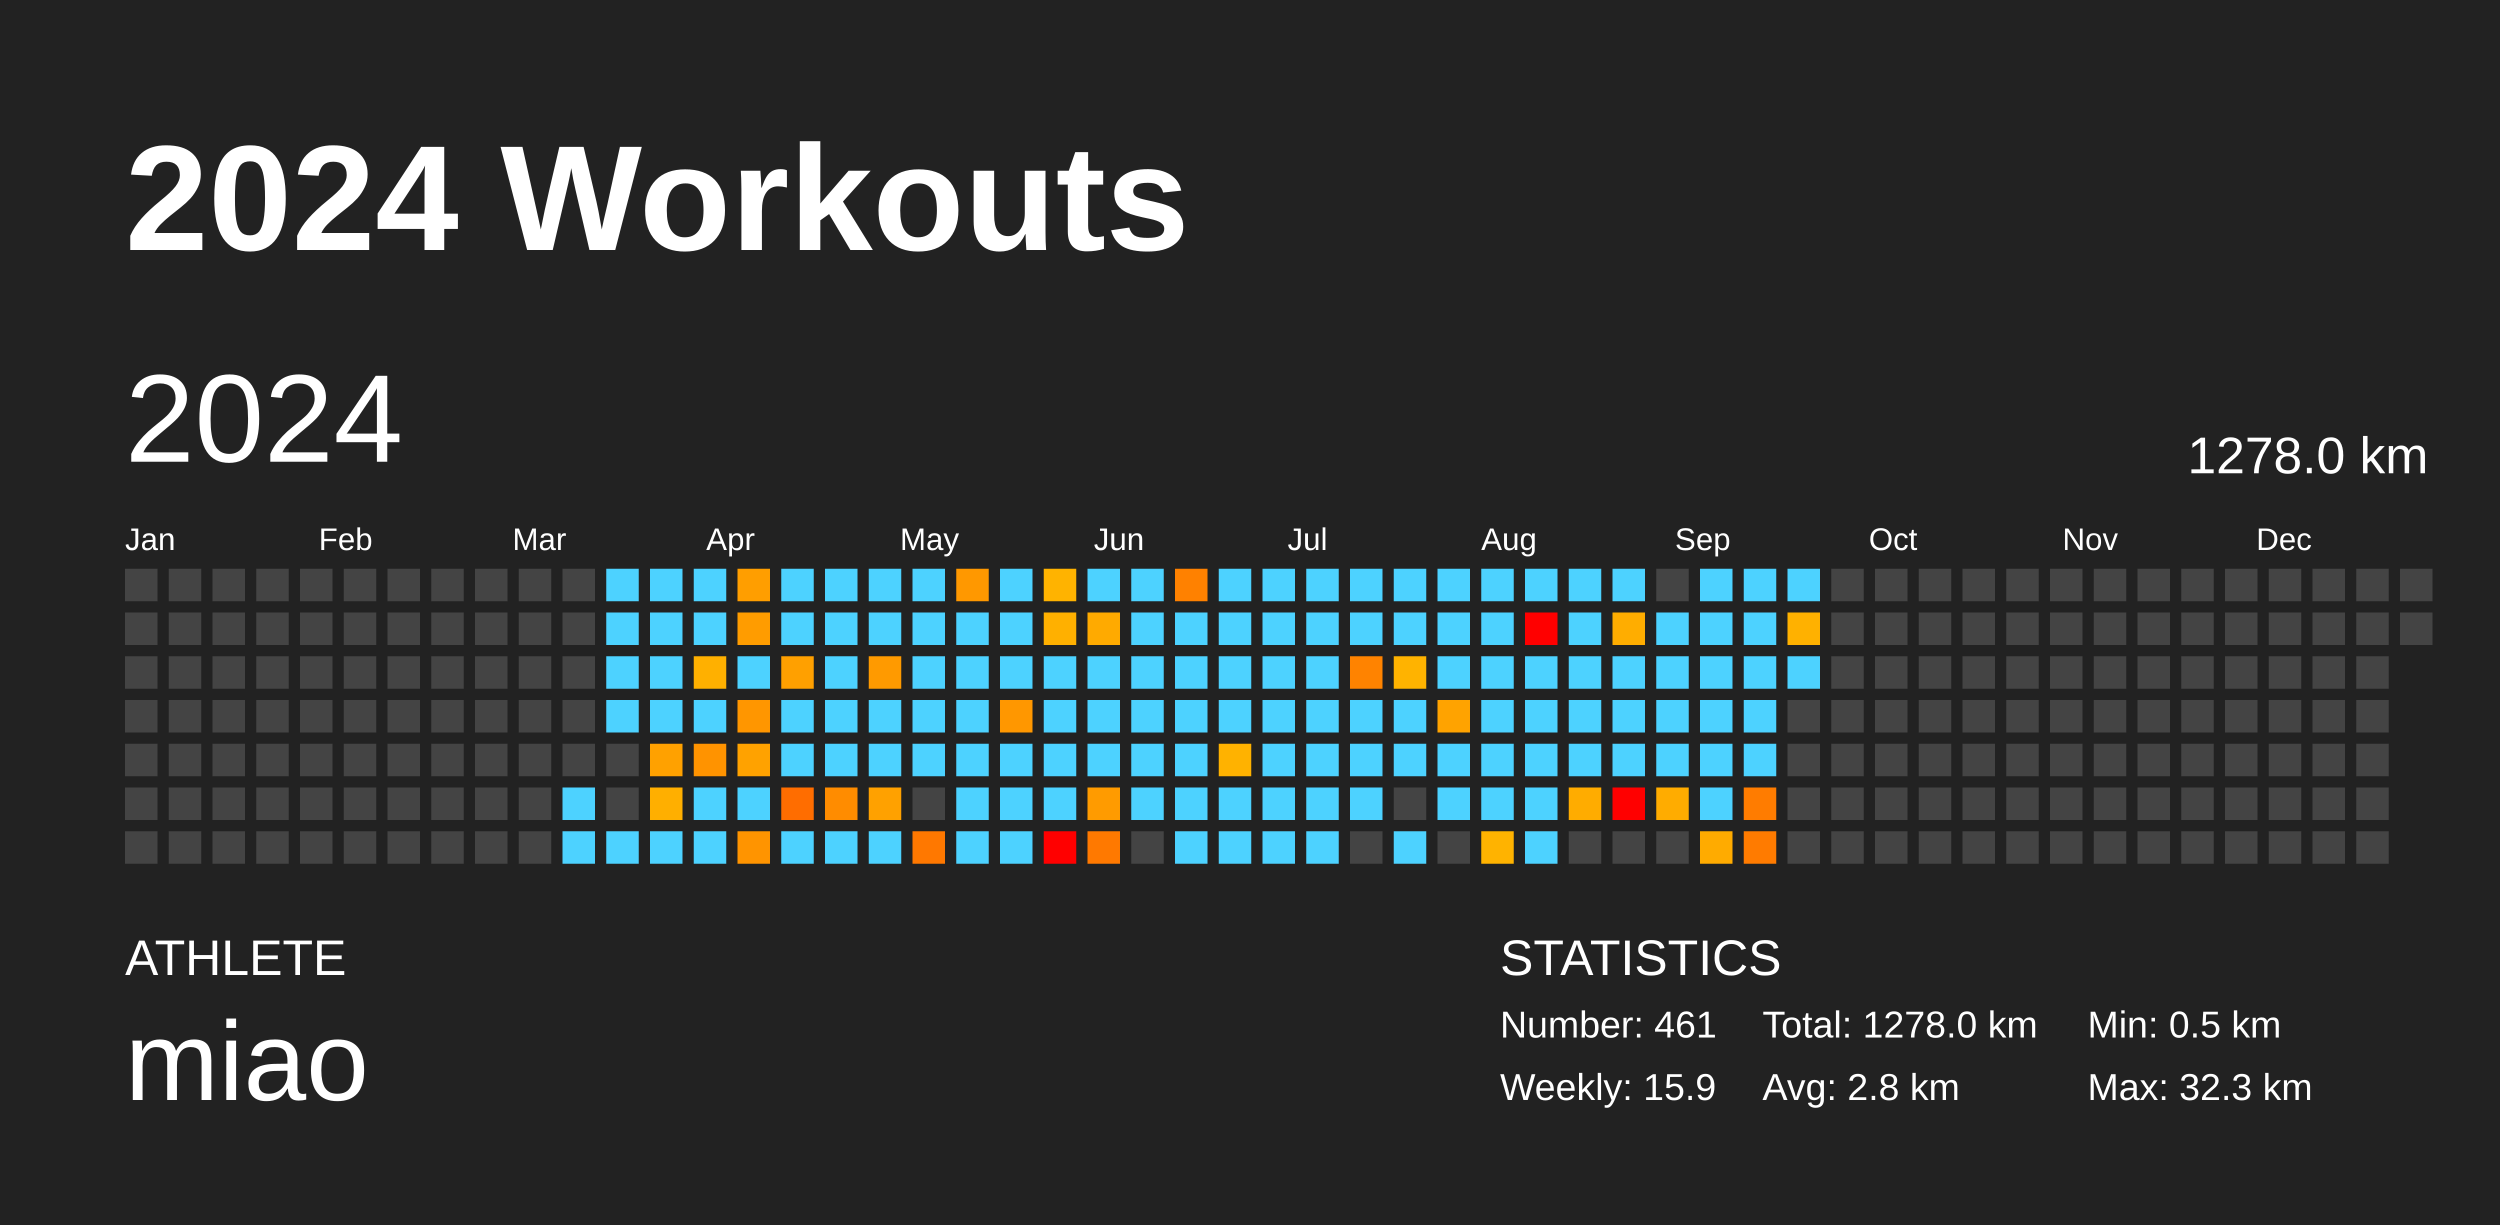
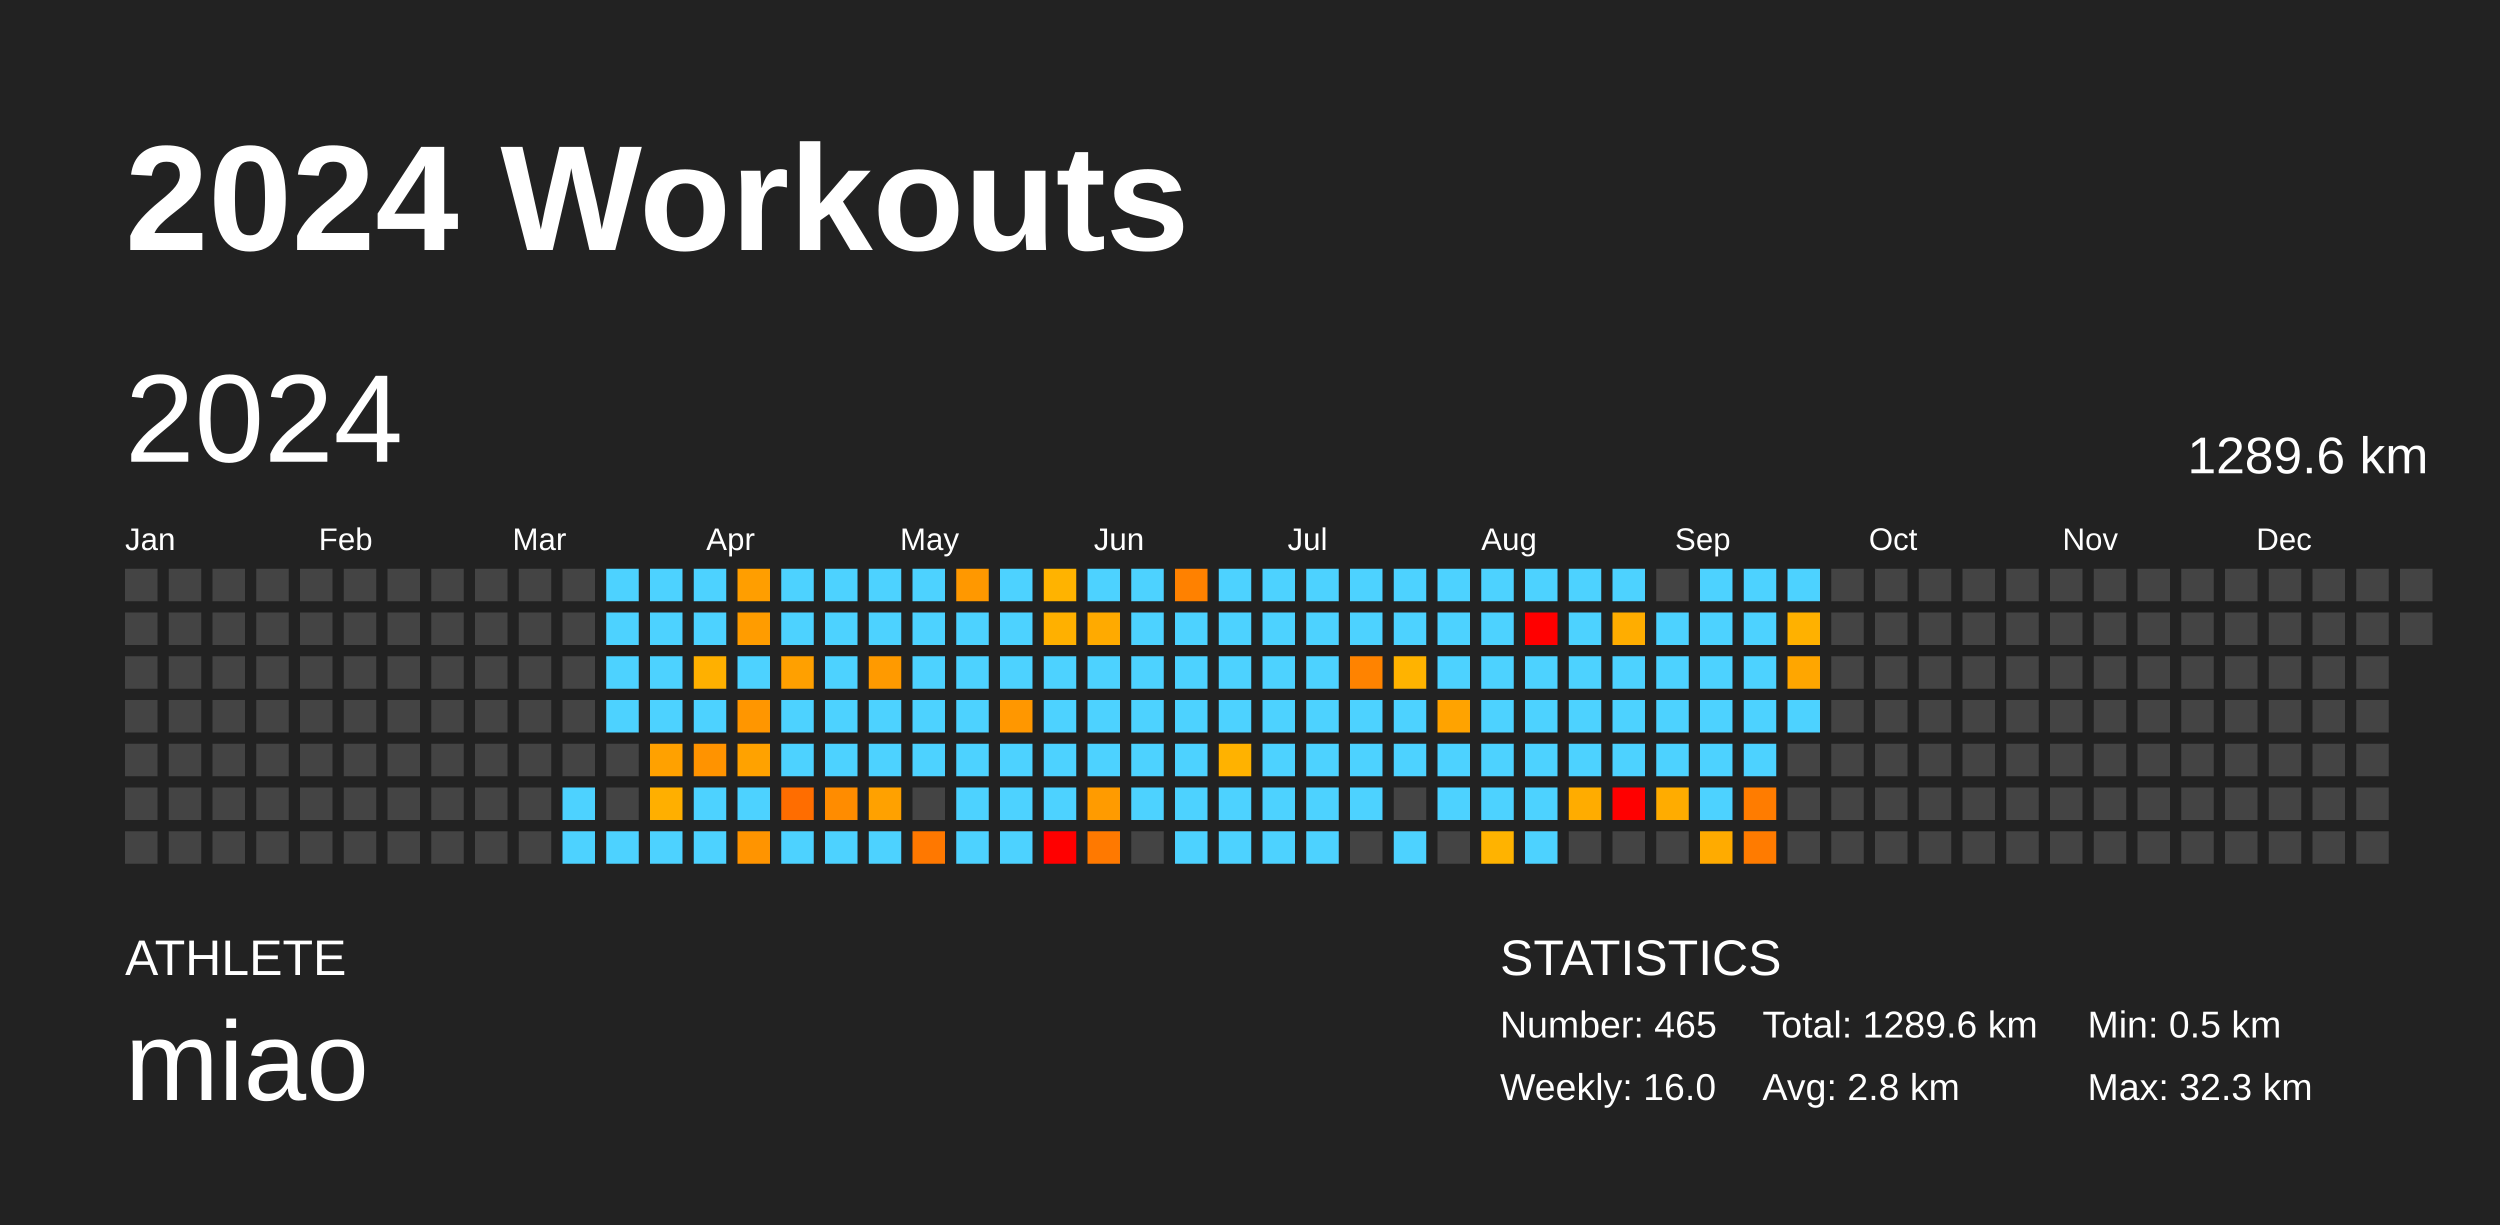
<svg xmlns="http://www.w3.org/2000/svg" baseProfile="full" height="98mm" version="1.1" viewBox="0,0,200,98" width="200mm">
  <defs />
  <rect fill="#222222" height="98" width="200" x="0" y="0" />
  <text fill="#FFFFFF" style="font-size:12px; font-family:Arial; font-weight:bold;" x="10" y="20">2024 Workouts</text>
  <text fill="#FFFFFF" style="font-size:4px; font-family:Arial" x="10" y="78">ATHLETE</text>
  <text fill="#FFFFFF" style="font-size:9px; font-family:Arial" x="10" y="88">miao</text>
  <text fill="#FFFFFF" style="font-size:4px; font-family:Arial" x="120" y="78">STATISTICS</text>
-   <text fill="#FFFFFF" style="font-size:3px; font-family:Arial" x="120" y="83">Number: 461</text>
-   <text fill="#FFFFFF" style="font-size:3px; font-family:Arial" x="120" y="88">Weekly: 15.9</text>
-   <text fill="#FFFFFF" style="font-size:3px; font-family:Arial" x="141" y="83">Total: 1278.0 km</text>
+   <text fill="#FFFFFF" style="font-size:3px; font-family:Arial" x="120" y="83">Number: 465</text>
+   <text fill="#FFFFFF" style="font-size:3px; font-family:Arial" x="120" y="88">Weekly: 16.0</text>
+   <text fill="#FFFFFF" style="font-size:3px; font-family:Arial" x="141" y="83">Total: 1289.6 km</text>
  <text fill="#FFFFFF" style="font-size:3px; font-family:Arial" x="141" y="88">Avg: 2.8 km</text>
  <text fill="#FFFFFF" style="font-size:3px; font-family:Arial" x="167" y="83">Min: 0.5 km</text>
  <text fill="#FFFFFF" style="font-size:3px; font-family:Arial" x="167" y="88">Max: 32.3 km</text>
  <text dominant-baseline="hanging" fill="#FFFFFF" style="font-size:10.0px; font-family:Arial;" x="10" y="30">2024</text>
-   <text dominant-baseline="hanging" fill="#FFFFFF" style="font-size:4.125px; font-family:Arial;" x="175" y="35">1278.0 km</text>
+   <text dominant-baseline="hanging" fill="#FFFFFF" style="font-size:4.125px; font-family:Arial;" x="175" y="35">1289.6 km</text>
  <text fill="#FFFFFF" style="font-size:2.5px; font-family:Arial" x="10.0" y="44">Jan</text>
  <text fill="#FFFFFF" style="font-size:2.5px; font-family:Arial" x="25.5" y="44">Feb</text>
  <text fill="#FFFFFF" style="font-size:2.5px; font-family:Arial" x="41.0" y="44">Mar</text>
  <text fill="#FFFFFF" style="font-size:2.5px; font-family:Arial" x="56.5" y="44">Apr</text>
  <text fill="#FFFFFF" style="font-size:2.5px; font-family:Arial" x="72.0" y="44">May</text>
  <text fill="#FFFFFF" style="font-size:2.5px; font-family:Arial" x="87.5" y="44">Jun</text>
  <text fill="#FFFFFF" style="font-size:2.5px; font-family:Arial" x="103.0" y="44">Jul</text>
  <text fill="#FFFFFF" style="font-size:2.5px; font-family:Arial" x="118.5" y="44">Aug</text>
  <text fill="#FFFFFF" style="font-size:2.5px; font-family:Arial" x="134.0" y="44">Sep</text>
  <text fill="#FFFFFF" style="font-size:2.5px; font-family:Arial" x="149.5" y="44">Oct</text>
  <text fill="#FFFFFF" style="font-size:2.5px; font-family:Arial" x="165.0" y="44">Nov</text>
  <text fill="#FFFFFF" style="font-size:2.5px; font-family:Arial" x="180.5" y="44">Dec</text>
  <rect fill="#444444" height="2.6" width="2.6" x="10.0" y="45.5" />
  <rect fill="#444444" height="2.6" width="2.6" x="10.0" y="49.0" />
  <rect fill="#444444" height="2.6" width="2.6" x="10.0" y="52.5" />
  <rect fill="#444444" height="2.6" width="2.6" x="10.0" y="56.0" />
  <rect fill="#444444" height="2.6" width="2.6" x="10.0" y="59.5" />
  <rect fill="#444444" height="2.6" width="2.6" x="10.0" y="63.0" />
  <rect fill="#444444" height="2.6" width="2.6" x="10.0" y="66.5" />
  <rect fill="#444444" height="2.6" width="2.6" x="13.5" y="45.5" />
  <rect fill="#444444" height="2.6" width="2.6" x="13.5" y="49.0" />
  <rect fill="#444444" height="2.6" width="2.6" x="13.5" y="52.5" />
  <rect fill="#444444" height="2.6" width="2.6" x="13.5" y="56.0" />
  <rect fill="#444444" height="2.6" width="2.6" x="13.5" y="59.5" />
  <rect fill="#444444" height="2.6" width="2.6" x="13.5" y="63.0" />
  <rect fill="#444444" height="2.6" width="2.6" x="13.5" y="66.5" />
  <rect fill="#444444" height="2.6" width="2.6" x="17.0" y="45.5" />
  <rect fill="#444444" height="2.6" width="2.6" x="17.0" y="49.0" />
  <rect fill="#444444" height="2.6" width="2.6" x="17.0" y="52.5" />
  <rect fill="#444444" height="2.6" width="2.6" x="17.0" y="56.0" />
  <rect fill="#444444" height="2.6" width="2.6" x="17.0" y="59.5" />
  <rect fill="#444444" height="2.6" width="2.6" x="17.0" y="63.0" />
  <rect fill="#444444" height="2.6" width="2.6" x="17.0" y="66.5" />
  <rect fill="#444444" height="2.6" width="2.6" x="20.5" y="45.5" />
  <rect fill="#444444" height="2.6" width="2.6" x="20.5" y="49.0" />
  <rect fill="#444444" height="2.6" width="2.6" x="20.5" y="52.5" />
  <rect fill="#444444" height="2.6" width="2.6" x="20.5" y="56.0" />
  <rect fill="#444444" height="2.6" width="2.6" x="20.5" y="59.5" />
  <rect fill="#444444" height="2.6" width="2.6" x="20.5" y="63.0" />
  <rect fill="#444444" height="2.6" width="2.6" x="20.5" y="66.5" />
  <rect fill="#444444" height="2.6" width="2.6" x="24.0" y="45.5" />
  <rect fill="#444444" height="2.6" width="2.6" x="24.0" y="49.0" />
  <rect fill="#444444" height="2.6" width="2.6" x="24.0" y="52.5" />
  <rect fill="#444444" height="2.6" width="2.6" x="24.0" y="56.0" />
  <rect fill="#444444" height="2.6" width="2.6" x="24.0" y="59.5" />
  <rect fill="#444444" height="2.6" width="2.6" x="24.0" y="63.0" />
  <rect fill="#444444" height="2.6" width="2.6" x="24.0" y="66.5" />
  <rect fill="#444444" height="2.6" width="2.6" x="27.5" y="45.5" />
  <rect fill="#444444" height="2.6" width="2.6" x="27.5" y="49.0" />
  <rect fill="#444444" height="2.6" width="2.6" x="27.5" y="52.5" />
  <rect fill="#444444" height="2.6" width="2.6" x="27.5" y="56.0" />
  <rect fill="#444444" height="2.6" width="2.6" x="27.5" y="59.5" />
  <rect fill="#444444" height="2.6" width="2.6" x="27.5" y="63.0" />
  <rect fill="#444444" height="2.6" width="2.6" x="27.5" y="66.5" />
  <rect fill="#444444" height="2.6" width="2.6" x="31.0" y="45.5" />
  <rect fill="#444444" height="2.6" width="2.6" x="31.0" y="49.0" />
  <rect fill="#444444" height="2.6" width="2.6" x="31.0" y="52.5" />
  <rect fill="#444444" height="2.6" width="2.6" x="31.0" y="56.0" />
  <rect fill="#444444" height="2.6" width="2.6" x="31.0" y="59.5" />
  <rect fill="#444444" height="2.6" width="2.6" x="31.0" y="63.0" />
  <rect fill="#444444" height="2.6" width="2.6" x="31.0" y="66.5" />
  <rect fill="#444444" height="2.6" width="2.6" x="34.5" y="45.5" />
  <rect fill="#444444" height="2.6" width="2.6" x="34.5" y="49.0" />
  <rect fill="#444444" height="2.6" width="2.6" x="34.5" y="52.5" />
  <rect fill="#444444" height="2.6" width="2.6" x="34.5" y="56.0" />
  <rect fill="#444444" height="2.6" width="2.6" x="34.5" y="59.5" />
  <rect fill="#444444" height="2.6" width="2.6" x="34.5" y="63.0" />
  <rect fill="#444444" height="2.6" width="2.6" x="34.5" y="66.5" />
  <rect fill="#444444" height="2.6" width="2.6" x="38.0" y="45.5" />
  <rect fill="#444444" height="2.6" width="2.6" x="38.0" y="49.0" />
  <rect fill="#444444" height="2.6" width="2.6" x="38.0" y="52.5" />
  <rect fill="#444444" height="2.6" width="2.6" x="38.0" y="56.0" />
  <rect fill="#444444" height="2.6" width="2.6" x="38.0" y="59.5" />
  <rect fill="#444444" height="2.6" width="2.6" x="38.0" y="63.0" />
  <rect fill="#444444" height="2.6" width="2.6" x="38.0" y="66.5" />
  <rect fill="#444444" height="2.6" width="2.6" x="41.5" y="45.5" />
  <rect fill="#444444" height="2.6" width="2.6" x="41.5" y="49.0" />
  <rect fill="#444444" height="2.6" width="2.6" x="41.5" y="52.5" />
  <rect fill="#444444" height="2.6" width="2.6" x="41.5" y="56.0" />
  <rect fill="#444444" height="2.6" width="2.6" x="41.5" y="59.5" />
  <rect fill="#444444" height="2.6" width="2.6" x="41.5" y="63.0" />
  <rect fill="#444444" height="2.6" width="2.6" x="41.5" y="66.5" />
  <rect fill="#444444" height="2.6" width="2.6" x="45.0" y="45.5" />
  <rect fill="#444444" height="2.6" width="2.6" x="45.0" y="49.0" />
  <rect fill="#444444" height="2.6" width="2.6" x="45.0" y="52.5" />
  <rect fill="#444444" height="2.6" width="2.6" x="45.0" y="56.0" />
  <rect fill="#444444" height="2.6" width="2.6" x="45.0" y="59.5" />
  <rect fill="#4dd2ff" height="2.6" width="2.6" x="45.0" y="63.0" />
  <rect fill="#4dd2ff" height="2.6" width="2.6" x="45.0" y="66.5" />
  <rect fill="#4dd2ff" height="2.6" width="2.6" x="48.5" y="45.5" />
  <rect fill="#4dd2ff" height="2.6" width="2.6" x="48.5" y="49.0" />
  <rect fill="#4dd2ff" height="2.6" width="2.6" x="48.5" y="52.5" />
  <rect fill="#4dd2ff" height="2.6" width="2.6" x="48.5" y="56.0" />
  <rect fill="#444444" height="2.6" width="2.6" x="48.5" y="59.5" />
  <rect fill="#444444" height="2.6" width="2.6" x="48.5" y="63.0" />
  <rect fill="#4dd2ff" height="2.6" width="2.6" x="48.5" y="66.5" />
  <rect fill="#4dd2ff" height="2.6" width="2.6" x="52.0" y="45.5" />
  <rect fill="#4dd2ff" height="2.6" width="2.6" x="52.0" y="49.0" />
  <rect fill="#4dd2ff" height="2.6" width="2.6" x="52.0" y="52.5" />
  <rect fill="#4dd2ff" height="2.6" width="2.6" x="52.0" y="56.0" />
  <rect fill="#ffa100" height="2.6" width="2.6" x="52.0" y="59.5" />
  <rect fill="#ffaf00" height="2.6" width="2.6" x="52.0" y="63.0" />
  <rect fill="#4dd2ff" height="2.6" width="2.6" x="52.0" y="66.5" />
  <rect fill="#4dd2ff" height="2.6" width="2.6" x="55.5" y="45.5" />
  <rect fill="#4dd2ff" height="2.6" width="2.6" x="55.5" y="49.0" />
  <rect fill="#ffb000" height="2.6" width="2.6" x="55.5" y="52.5" />
  <rect fill="#4dd2ff" height="2.6" width="2.6" x="55.5" y="56.0" />
  <rect fill="#ff9300" height="2.6" width="2.6" x="55.5" y="59.5" />
  <rect fill="#4dd2ff" height="2.6" width="2.6" x="55.5" y="63.0" />
  <rect fill="#4dd2ff" height="2.6" width="2.6" x="55.5" y="66.5" />
  <rect fill="#ff9e00" height="2.6" width="2.6" x="59.0" y="45.5" />
  <rect fill="#ff9c00" height="2.6" width="2.6" x="59.0" y="49.0" />
  <rect fill="#4dd2ff" height="2.6" width="2.6" x="59.0" y="52.5" />
  <rect fill="#ff9600" height="2.6" width="2.6" x="59.0" y="56.0" />
  <rect fill="#ffa200" height="2.6" width="2.6" x="59.0" y="59.5" />
  <rect fill="#4dd2ff" height="2.6" width="2.6" x="59.0" y="63.0" />
  <rect fill="#ff9400" height="2.6" width="2.6" x="59.0" y="66.5" />
  <rect fill="#4dd2ff" height="2.6" width="2.6" x="62.5" y="45.5" />
  <rect fill="#4dd2ff" height="2.6" width="2.6" x="62.5" y="49.0" />
  <rect fill="#ffa000" height="2.6" width="2.6" x="62.5" y="52.5" />
  <rect fill="#4dd2ff" height="2.6" width="2.6" x="62.5" y="56.0" />
  <rect fill="#4dd2ff" height="2.6" width="2.6" x="62.5" y="59.5" />
  <rect fill="#ff6d00" height="2.6" width="2.6" x="62.5" y="63.0" />
  <rect fill="#4dd2ff" height="2.6" width="2.6" x="62.5" y="66.5" />
  <rect fill="#4dd2ff" height="2.6" width="2.6" x="66.0" y="45.5" />
  <rect fill="#4dd2ff" height="2.6" width="2.6" x="66.0" y="49.0" />
  <rect fill="#4dd2ff" height="2.6" width="2.6" x="66.0" y="52.5" />
  <rect fill="#4dd2ff" height="2.6" width="2.6" x="66.0" y="56.0" />
  <rect fill="#4dd2ff" height="2.6" width="2.6" x="66.0" y="59.5" />
  <rect fill="#ff8c00" height="2.6" width="2.6" x="66.0" y="63.0" />
  <rect fill="#4dd2ff" height="2.6" width="2.6" x="66.0" y="66.5" />
  <rect fill="#4dd2ff" height="2.6" width="2.6" x="69.5" y="45.5" />
  <rect fill="#4dd2ff" height="2.6" width="2.6" x="69.5" y="49.0" />
  <rect fill="#ff9a00" height="2.6" width="2.6" x="69.5" y="52.5" />
  <rect fill="#4dd2ff" height="2.6" width="2.6" x="69.5" y="56.0" />
  <rect fill="#4dd2ff" height="2.6" width="2.6" x="69.5" y="59.5" />
  <rect fill="#ffa100" height="2.6" width="2.6" x="69.5" y="63.0" />
  <rect fill="#4dd2ff" height="2.6" width="2.6" x="69.5" y="66.5" />
  <rect fill="#4dd2ff" height="2.6" width="2.6" x="73.0" y="45.5" />
  <rect fill="#4dd2ff" height="2.6" width="2.6" x="73.0" y="49.0" />
  <rect fill="#4dd2ff" height="2.6" width="2.6" x="73.0" y="52.5" />
  <rect fill="#4dd2ff" height="2.6" width="2.6" x="73.0" y="56.0" />
  <rect fill="#4dd2ff" height="2.6" width="2.6" x="73.0" y="59.5" />
  <rect fill="#444444" height="2.6" width="2.6" x="73.0" y="63.0" />
  <rect fill="#ff7800" height="2.6" width="2.6" x="73.0" y="66.5" />
  <rect fill="#ff9800" height="2.6" width="2.6" x="76.5" y="45.5" />
  <rect fill="#4dd2ff" height="2.6" width="2.6" x="76.5" y="49.0" />
  <rect fill="#4dd2ff" height="2.6" width="2.6" x="76.5" y="52.5" />
  <rect fill="#4dd2ff" height="2.6" width="2.6" x="76.5" y="56.0" />
  <rect fill="#4dd2ff" height="2.6" width="2.6" x="76.5" y="59.5" />
  <rect fill="#4dd2ff" height="2.6" width="2.6" x="76.5" y="63.0" />
  <rect fill="#4dd2ff" height="2.6" width="2.6" x="76.5" y="66.5" />
  <rect fill="#4dd2ff" height="2.6" width="2.6" x="80.0" y="45.5" />
  <rect fill="#4dd2ff" height="2.6" width="2.6" x="80.0" y="49.0" />
  <rect fill="#4dd2ff" height="2.6" width="2.6" x="80.0" y="52.5" />
  <rect fill="#ff9700" height="2.6" width="2.6" x="80.0" y="56.0" />
  <rect fill="#4dd2ff" height="2.6" width="2.6" x="80.0" y="59.5" />
  <rect fill="#4dd2ff" height="2.6" width="2.6" x="80.0" y="63.0" />
  <rect fill="#4dd2ff" height="2.6" width="2.6" x="80.0" y="66.5" />
  <rect fill="#ffb300" height="2.6" width="2.6" x="83.5" y="45.5" />
  <rect fill="#ffb000" height="2.6" width="2.6" x="83.5" y="49.0" />
  <rect fill="#4dd2ff" height="2.6" width="2.6" x="83.5" y="52.5" />
  <rect fill="#4dd2ff" height="2.6" width="2.6" x="83.5" y="56.0" />
  <rect fill="#4dd2ff" height="2.6" width="2.6" x="83.5" y="59.5" />
  <rect fill="#4dd2ff" height="2.6" width="2.6" x="83.5" y="63.0" />
  <rect fill="red" height="2.6" width="2.6" x="83.5" y="66.5" />
  <rect fill="#4dd2ff" height="2.6" width="2.6" x="87.0" y="45.5" />
  <rect fill="#ffaa00" height="2.6" width="2.6" x="87.0" y="49.0" />
  <rect fill="#4dd2ff" height="2.6" width="2.6" x="87.0" y="52.5" />
  <rect fill="#4dd2ff" height="2.6" width="2.6" x="87.0" y="56.0" />
  <rect fill="#4dd2ff" height="2.6" width="2.6" x="87.0" y="59.5" />
  <rect fill="#ff9b00" height="2.6" width="2.6" x="87.0" y="63.0" />
  <rect fill="#ff7900" height="2.6" width="2.6" x="87.0" y="66.5" />
  <rect fill="#4dd2ff" height="2.6" width="2.6" x="90.5" y="45.5" />
  <rect fill="#4dd2ff" height="2.6" width="2.6" x="90.5" y="49.0" />
  <rect fill="#4dd2ff" height="2.6" width="2.6" x="90.5" y="52.5" />
  <rect fill="#4dd2ff" height="2.6" width="2.6" x="90.5" y="56.0" />
  <rect fill="#4dd2ff" height="2.6" width="2.6" x="90.5" y="59.5" />
  <rect fill="#4dd2ff" height="2.6" width="2.6" x="90.5" y="63.0" />
  <rect fill="#444444" height="2.6" width="2.6" x="90.5" y="66.5" />
  <rect fill="#ff8100" height="2.6" width="2.6" x="94.0" y="45.5" />
  <rect fill="#4dd2ff" height="2.6" width="2.6" x="94.0" y="49.0" />
  <rect fill="#4dd2ff" height="2.6" width="2.6" x="94.0" y="52.5" />
  <rect fill="#4dd2ff" height="2.6" width="2.6" x="94.0" y="56.0" />
  <rect fill="#4dd2ff" height="2.6" width="2.6" x="94.0" y="59.5" />
  <rect fill="#4dd2ff" height="2.6" width="2.6" x="94.0" y="63.0" />
  <rect fill="#4dd2ff" height="2.6" width="2.6" x="94.0" y="66.5" />
  <rect fill="#4dd2ff" height="2.6" width="2.6" x="97.5" y="45.5" />
  <rect fill="#4dd2ff" height="2.6" width="2.6" x="97.5" y="49.0" />
  <rect fill="#4dd2ff" height="2.6" width="2.6" x="97.5" y="52.5" />
  <rect fill="#4dd2ff" height="2.6" width="2.6" x="97.5" y="56.0" />
  <rect fill="#ffb200" height="2.6" width="2.6" x="97.5" y="59.5" />
  <rect fill="#4dd2ff" height="2.6" width="2.6" x="97.5" y="63.0" />
  <rect fill="#4dd2ff" height="2.6" width="2.6" x="97.5" y="66.5" />
  <rect fill="#4dd2ff" height="2.6" width="2.6" x="101.0" y="45.5" />
  <rect fill="#4dd2ff" height="2.6" width="2.6" x="101.0" y="49.0" />
  <rect fill="#4dd2ff" height="2.6" width="2.6" x="101.0" y="52.5" />
  <rect fill="#4dd2ff" height="2.6" width="2.6" x="101.0" y="56.0" />
  <rect fill="#4dd2ff" height="2.6" width="2.6" x="101.0" y="59.5" />
  <rect fill="#4dd2ff" height="2.6" width="2.6" x="101.0" y="63.0" />
  <rect fill="#4dd2ff" height="2.6" width="2.6" x="101.0" y="66.5" />
  <rect fill="#4dd2ff" height="2.6" width="2.6" x="104.5" y="45.5" />
  <rect fill="#4dd2ff" height="2.6" width="2.6" x="104.5" y="49.0" />
  <rect fill="#4dd2ff" height="2.6" width="2.6" x="104.5" y="52.5" />
  <rect fill="#4dd2ff" height="2.6" width="2.6" x="104.5" y="56.0" />
  <rect fill="#4dd2ff" height="2.6" width="2.6" x="104.5" y="59.5" />
  <rect fill="#4dd2ff" height="2.6" width="2.6" x="104.5" y="63.0" />
  <rect fill="#4dd2ff" height="2.6" width="2.6" x="104.5" y="66.5" />
  <rect fill="#4dd2ff" height="2.6" width="2.6" x="108.0" y="45.5" />
  <rect fill="#4dd2ff" height="2.6" width="2.6" x="108.0" y="49.0" />
  <rect fill="#ff8300" height="2.6" width="2.6" x="108.0" y="52.5" />
  <rect fill="#4dd2ff" height="2.6" width="2.6" x="108.0" y="56.0" />
  <rect fill="#4dd2ff" height="2.6" width="2.6" x="108.0" y="59.5" />
  <rect fill="#4dd2ff" height="2.6" width="2.6" x="108.0" y="63.0" />
  <rect fill="#444444" height="2.6" width="2.6" x="108.0" y="66.5" />
  <rect fill="#4dd2ff" height="2.6" width="2.6" x="111.5" y="45.5" />
  <rect fill="#4dd2ff" height="2.6" width="2.6" x="111.5" y="49.0" />
  <rect fill="#ffb300" height="2.6" width="2.6" x="111.5" y="52.5" />
  <rect fill="#4dd2ff" height="2.6" width="2.6" x="111.5" y="56.0" />
  <rect fill="#4dd2ff" height="2.6" width="2.6" x="111.5" y="59.5" />
  <rect fill="#444444" height="2.6" width="2.6" x="111.5" y="63.0" />
  <rect fill="#4dd2ff" height="2.6" width="2.6" x="111.5" y="66.5" />
  <rect fill="#4dd2ff" height="2.6" width="2.6" x="115.0" y="45.5" />
  <rect fill="#4dd2ff" height="2.6" width="2.6" x="115.0" y="49.0" />
  <rect fill="#4dd2ff" height="2.6" width="2.6" x="115.0" y="52.5" />
  <rect fill="#ffa300" height="2.6" width="2.6" x="115.0" y="56.0" />
  <rect fill="#4dd2ff" height="2.6" width="2.6" x="115.0" y="59.5" />
  <rect fill="#4dd2ff" height="2.6" width="2.6" x="115.0" y="63.0" />
  <rect fill="#444444" height="2.6" width="2.6" x="115.0" y="66.5" />
  <rect fill="#4dd2ff" height="2.6" width="2.6" x="118.5" y="45.5" />
  <rect fill="#4dd2ff" height="2.6" width="2.6" x="118.5" y="49.0" />
  <rect fill="#4dd2ff" height="2.6" width="2.6" x="118.5" y="52.5" />
  <rect fill="#4dd2ff" height="2.6" width="2.6" x="118.5" y="56.0" />
  <rect fill="#4dd2ff" height="2.6" width="2.6" x="118.5" y="59.5" />
  <rect fill="#4dd2ff" height="2.6" width="2.6" x="118.5" y="63.0" />
  <rect fill="#ffb300" height="2.6" width="2.6" x="118.5" y="66.5" />
  <rect fill="#4dd2ff" height="2.6" width="2.6" x="122.0" y="45.5" />
  <rect fill="red" height="2.6" width="2.6" x="122.0" y="49.0" />
  <rect fill="#4dd2ff" height="2.6" width="2.6" x="122.0" y="52.5" />
  <rect fill="#4dd2ff" height="2.6" width="2.6" x="122.0" y="56.0" />
  <rect fill="#4dd2ff" height="2.6" width="2.6" x="122.0" y="59.5" />
  <rect fill="#4dd2ff" height="2.6" width="2.6" x="122.0" y="63.0" />
  <rect fill="#4dd2ff" height="2.6" width="2.6" x="122.0" y="66.5" />
  <rect fill="#4dd2ff" height="2.6" width="2.6" x="125.5" y="45.5" />
  <rect fill="#4dd2ff" height="2.6" width="2.6" x="125.5" y="49.0" />
  <rect fill="#4dd2ff" height="2.6" width="2.6" x="125.5" y="52.5" />
  <rect fill="#4dd2ff" height="2.6" width="2.6" x="125.5" y="56.0" />
  <rect fill="#4dd2ff" height="2.6" width="2.6" x="125.5" y="59.5" />
  <rect fill="#ffac00" height="2.6" width="2.6" x="125.5" y="63.0" />
  <rect fill="#444444" height="2.6" width="2.6" x="125.5" y="66.5" />
  <rect fill="#4dd2ff" height="2.6" width="2.6" x="129.0" y="45.5" />
  <rect fill="#ffad00" height="2.6" width="2.6" x="129.0" y="49.0" />
  <rect fill="#4dd2ff" height="2.6" width="2.6" x="129.0" y="52.5" />
  <rect fill="#4dd2ff" height="2.6" width="2.6" x="129.0" y="56.0" />
  <rect fill="#4dd2ff" height="2.6" width="2.6" x="129.0" y="59.5" />
  <rect fill="red" height="2.6" width="2.6" x="129.0" y="63.0" />
  <rect fill="#444444" height="2.6" width="2.6" x="129.0" y="66.5" />
  <rect fill="#444444" height="2.6" width="2.6" x="132.5" y="45.5" />
  <rect fill="#4dd2ff" height="2.6" width="2.6" x="132.5" y="49.0" />
  <rect fill="#4dd2ff" height="2.6" width="2.6" x="132.5" y="52.5" />
  <rect fill="#4dd2ff" height="2.6" width="2.6" x="132.5" y="56.0" />
  <rect fill="#4dd2ff" height="2.6" width="2.6" x="132.5" y="59.5" />
  <rect fill="#ffac00" height="2.6" width="2.6" x="132.5" y="63.0" />
  <rect fill="#444444" height="2.6" width="2.6" x="132.5" y="66.5" />
  <rect fill="#4dd2ff" height="2.6" width="2.6" x="136.0" y="45.5" />
  <rect fill="#4dd2ff" height="2.6" width="2.6" x="136.0" y="49.0" />
  <rect fill="#4dd2ff" height="2.6" width="2.6" x="136.0" y="52.5" />
  <rect fill="#4dd2ff" height="2.6" width="2.6" x="136.0" y="56.0" />
  <rect fill="#4dd2ff" height="2.6" width="2.6" x="136.0" y="59.5" />
  <rect fill="#4dd2ff" height="2.6" width="2.6" x="136.0" y="63.0" />
  <rect fill="#ffab00" height="2.6" width="2.6" x="136.0" y="66.5" />
  <rect fill="#4dd2ff" height="2.6" width="2.6" x="139.5" y="45.5" />
  <rect fill="#4dd2ff" height="2.6" width="2.6" x="139.5" y="49.0" />
  <rect fill="#4dd2ff" height="2.6" width="2.6" x="139.5" y="52.5" />
  <rect fill="#4dd2ff" height="2.6" width="2.6" x="139.5" y="56.0" />
  <rect fill="#4dd2ff" height="2.6" width="2.6" x="139.5" y="59.5" />
  <rect fill="#ff7c00" height="2.6" width="2.6" x="139.5" y="63.0" />
  <rect fill="#ff7b00" height="2.6" width="2.6" x="139.5" y="66.5" />
  <rect fill="#4dd2ff" height="2.6" width="2.6" x="143.0" y="45.5" />
  <rect fill="#ffb100" height="2.6" width="2.6" x="143.0" y="49.0" />
-   <rect fill="#4dd2ff" height="2.6" width="2.6" x="143.0" y="52.5" />
-   <rect fill="#444444" height="2.6" width="2.6" x="143.0" y="56.0" />
+   <rect fill="#ffa600" height="2.6" width="2.6" x="143.0" y="52.5" />
+   <rect fill="#4dd2ff" height="2.6" width="2.6" x="143.0" y="56.0" />
  <rect fill="#444444" height="2.6" width="2.6" x="143.0" y="59.5" />
  <rect fill="#444444" height="2.6" width="2.6" x="143.0" y="63.0" />
  <rect fill="#444444" height="2.6" width="2.6" x="143.0" y="66.5" />
  <rect fill="#444444" height="2.6" width="2.6" x="146.5" y="45.5" />
  <rect fill="#444444" height="2.6" width="2.6" x="146.5" y="49.0" />
  <rect fill="#444444" height="2.6" width="2.6" x="146.5" y="52.5" />
  <rect fill="#444444" height="2.6" width="2.6" x="146.5" y="56.0" />
  <rect fill="#444444" height="2.6" width="2.6" x="146.5" y="59.5" />
  <rect fill="#444444" height="2.6" width="2.6" x="146.5" y="63.0" />
  <rect fill="#444444" height="2.6" width="2.6" x="146.5" y="66.5" />
  <rect fill="#444444" height="2.6" width="2.6" x="150.0" y="45.5" />
  <rect fill="#444444" height="2.6" width="2.6" x="150.0" y="49.0" />
  <rect fill="#444444" height="2.6" width="2.6" x="150.0" y="52.5" />
  <rect fill="#444444" height="2.6" width="2.6" x="150.0" y="56.0" />
  <rect fill="#444444" height="2.6" width="2.6" x="150.0" y="59.5" />
  <rect fill="#444444" height="2.6" width="2.6" x="150.0" y="63.0" />
  <rect fill="#444444" height="2.6" width="2.6" x="150.0" y="66.5" />
  <rect fill="#444444" height="2.6" width="2.6" x="153.5" y="45.5" />
  <rect fill="#444444" height="2.6" width="2.6" x="153.5" y="49.0" />
  <rect fill="#444444" height="2.6" width="2.6" x="153.5" y="52.5" />
  <rect fill="#444444" height="2.6" width="2.6" x="153.5" y="56.0" />
  <rect fill="#444444" height="2.6" width="2.6" x="153.5" y="59.5" />
  <rect fill="#444444" height="2.6" width="2.6" x="153.5" y="63.0" />
  <rect fill="#444444" height="2.6" width="2.6" x="153.5" y="66.5" />
  <rect fill="#444444" height="2.6" width="2.6" x="157.0" y="45.5" />
  <rect fill="#444444" height="2.6" width="2.6" x="157.0" y="49.0" />
  <rect fill="#444444" height="2.6" width="2.6" x="157.0" y="52.5" />
  <rect fill="#444444" height="2.6" width="2.6" x="157.0" y="56.0" />
  <rect fill="#444444" height="2.6" width="2.6" x="157.0" y="59.5" />
  <rect fill="#444444" height="2.6" width="2.6" x="157.0" y="63.0" />
  <rect fill="#444444" height="2.6" width="2.6" x="157.0" y="66.5" />
  <rect fill="#444444" height="2.6" width="2.6" x="160.5" y="45.5" />
  <rect fill="#444444" height="2.6" width="2.6" x="160.5" y="49.0" />
  <rect fill="#444444" height="2.6" width="2.6" x="160.5" y="52.5" />
  <rect fill="#444444" height="2.6" width="2.6" x="160.5" y="56.0" />
  <rect fill="#444444" height="2.6" width="2.6" x="160.5" y="59.5" />
  <rect fill="#444444" height="2.6" width="2.6" x="160.5" y="63.0" />
  <rect fill="#444444" height="2.6" width="2.6" x="160.5" y="66.5" />
  <rect fill="#444444" height="2.6" width="2.6" x="164.0" y="45.5" />
  <rect fill="#444444" height="2.6" width="2.6" x="164.0" y="49.0" />
  <rect fill="#444444" height="2.6" width="2.6" x="164.0" y="52.5" />
  <rect fill="#444444" height="2.6" width="2.6" x="164.0" y="56.0" />
  <rect fill="#444444" height="2.6" width="2.6" x="164.0" y="59.5" />
  <rect fill="#444444" height="2.6" width="2.6" x="164.0" y="63.0" />
  <rect fill="#444444" height="2.6" width="2.6" x="164.0" y="66.5" />
  <rect fill="#444444" height="2.6" width="2.6" x="167.5" y="45.5" />
  <rect fill="#444444" height="2.6" width="2.6" x="167.5" y="49.0" />
  <rect fill="#444444" height="2.6" width="2.6" x="167.5" y="52.5" />
  <rect fill="#444444" height="2.6" width="2.6" x="167.5" y="56.0" />
  <rect fill="#444444" height="2.6" width="2.6" x="167.5" y="59.5" />
  <rect fill="#444444" height="2.6" width="2.6" x="167.5" y="63.0" />
  <rect fill="#444444" height="2.6" width="2.6" x="167.5" y="66.5" />
  <rect fill="#444444" height="2.6" width="2.6" x="171.0" y="45.5" />
  <rect fill="#444444" height="2.6" width="2.6" x="171.0" y="49.0" />
  <rect fill="#444444" height="2.6" width="2.6" x="171.0" y="52.5" />
  <rect fill="#444444" height="2.6" width="2.6" x="171.0" y="56.0" />
  <rect fill="#444444" height="2.6" width="2.6" x="171.0" y="59.5" />
  <rect fill="#444444" height="2.6" width="2.6" x="171.0" y="63.0" />
  <rect fill="#444444" height="2.6" width="2.6" x="171.0" y="66.5" />
  <rect fill="#444444" height="2.6" width="2.6" x="174.5" y="45.5" />
  <rect fill="#444444" height="2.6" width="2.6" x="174.5" y="49.0" />
  <rect fill="#444444" height="2.6" width="2.6" x="174.5" y="52.5" />
  <rect fill="#444444" height="2.6" width="2.6" x="174.5" y="56.0" />
  <rect fill="#444444" height="2.6" width="2.6" x="174.5" y="59.5" />
  <rect fill="#444444" height="2.6" width="2.6" x="174.5" y="63.0" />
  <rect fill="#444444" height="2.6" width="2.6" x="174.5" y="66.5" />
  <rect fill="#444444" height="2.6" width="2.6" x="178.0" y="45.5" />
  <rect fill="#444444" height="2.6" width="2.6" x="178.0" y="49.0" />
  <rect fill="#444444" height="2.6" width="2.6" x="178.0" y="52.5" />
  <rect fill="#444444" height="2.6" width="2.6" x="178.0" y="56.0" />
  <rect fill="#444444" height="2.6" width="2.6" x="178.0" y="59.5" />
  <rect fill="#444444" height="2.6" width="2.6" x="178.0" y="63.0" />
  <rect fill="#444444" height="2.6" width="2.6" x="178.0" y="66.5" />
  <rect fill="#444444" height="2.6" width="2.6" x="181.5" y="45.5" />
  <rect fill="#444444" height="2.6" width="2.6" x="181.5" y="49.0" />
  <rect fill="#444444" height="2.6" width="2.6" x="181.5" y="52.5" />
  <rect fill="#444444" height="2.6" width="2.6" x="181.5" y="56.0" />
  <rect fill="#444444" height="2.6" width="2.6" x="181.5" y="59.5" />
  <rect fill="#444444" height="2.6" width="2.6" x="181.5" y="63.0" />
  <rect fill="#444444" height="2.6" width="2.6" x="181.5" y="66.5" />
  <rect fill="#444444" height="2.6" width="2.6" x="185.0" y="45.5" />
  <rect fill="#444444" height="2.6" width="2.6" x="185.0" y="49.0" />
  <rect fill="#444444" height="2.6" width="2.6" x="185.0" y="52.5" />
  <rect fill="#444444" height="2.6" width="2.6" x="185.0" y="56.0" />
  <rect fill="#444444" height="2.6" width="2.6" x="185.0" y="59.5" />
  <rect fill="#444444" height="2.6" width="2.6" x="185.0" y="63.0" />
  <rect fill="#444444" height="2.6" width="2.6" x="185.0" y="66.5" />
  <rect fill="#444444" height="2.6" width="2.6" x="188.5" y="45.5" />
  <rect fill="#444444" height="2.6" width="2.6" x="188.5" y="49.0" />
  <rect fill="#444444" height="2.6" width="2.6" x="188.5" y="52.5" />
  <rect fill="#444444" height="2.6" width="2.6" x="188.5" y="56.0" />
  <rect fill="#444444" height="2.6" width="2.6" x="188.5" y="59.5" />
  <rect fill="#444444" height="2.6" width="2.6" x="188.5" y="63.0" />
  <rect fill="#444444" height="2.6" width="2.6" x="188.5" y="66.5" />
  <rect fill="#444444" height="2.6" width="2.6" x="192.0" y="45.5" />
  <rect fill="#444444" height="2.6" width="2.6" x="192.0" y="49.0" />
</svg>
